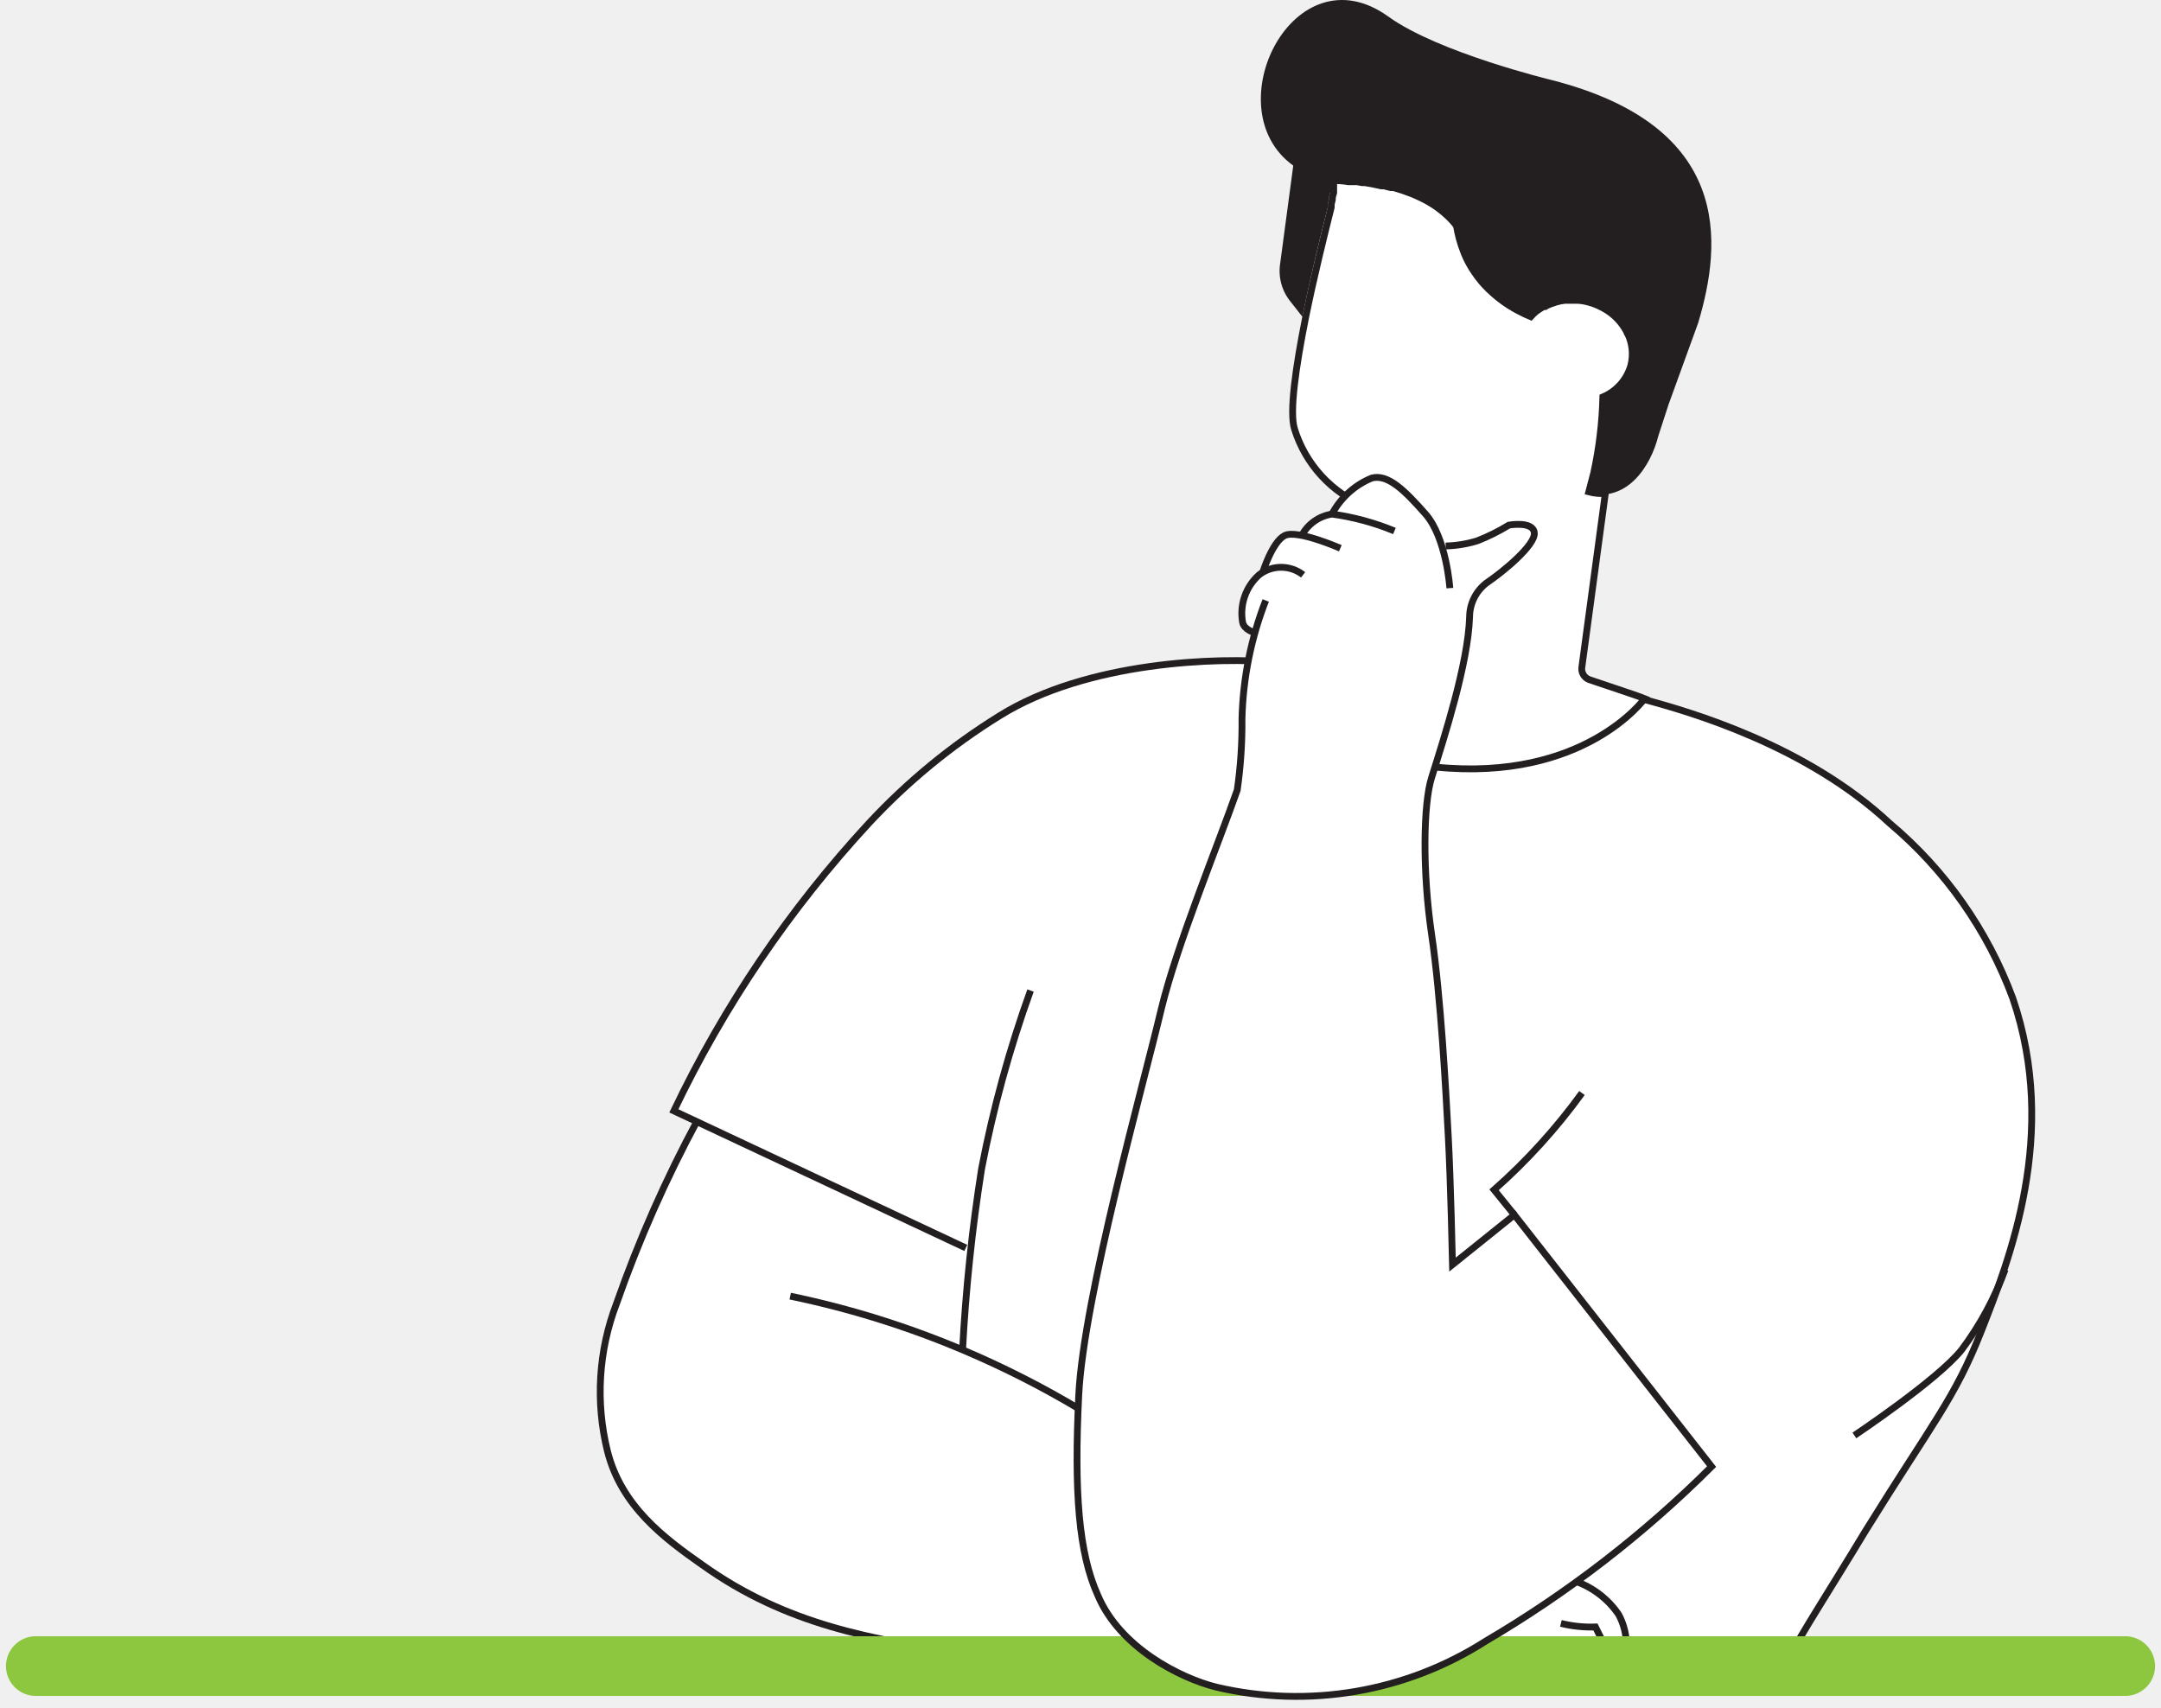
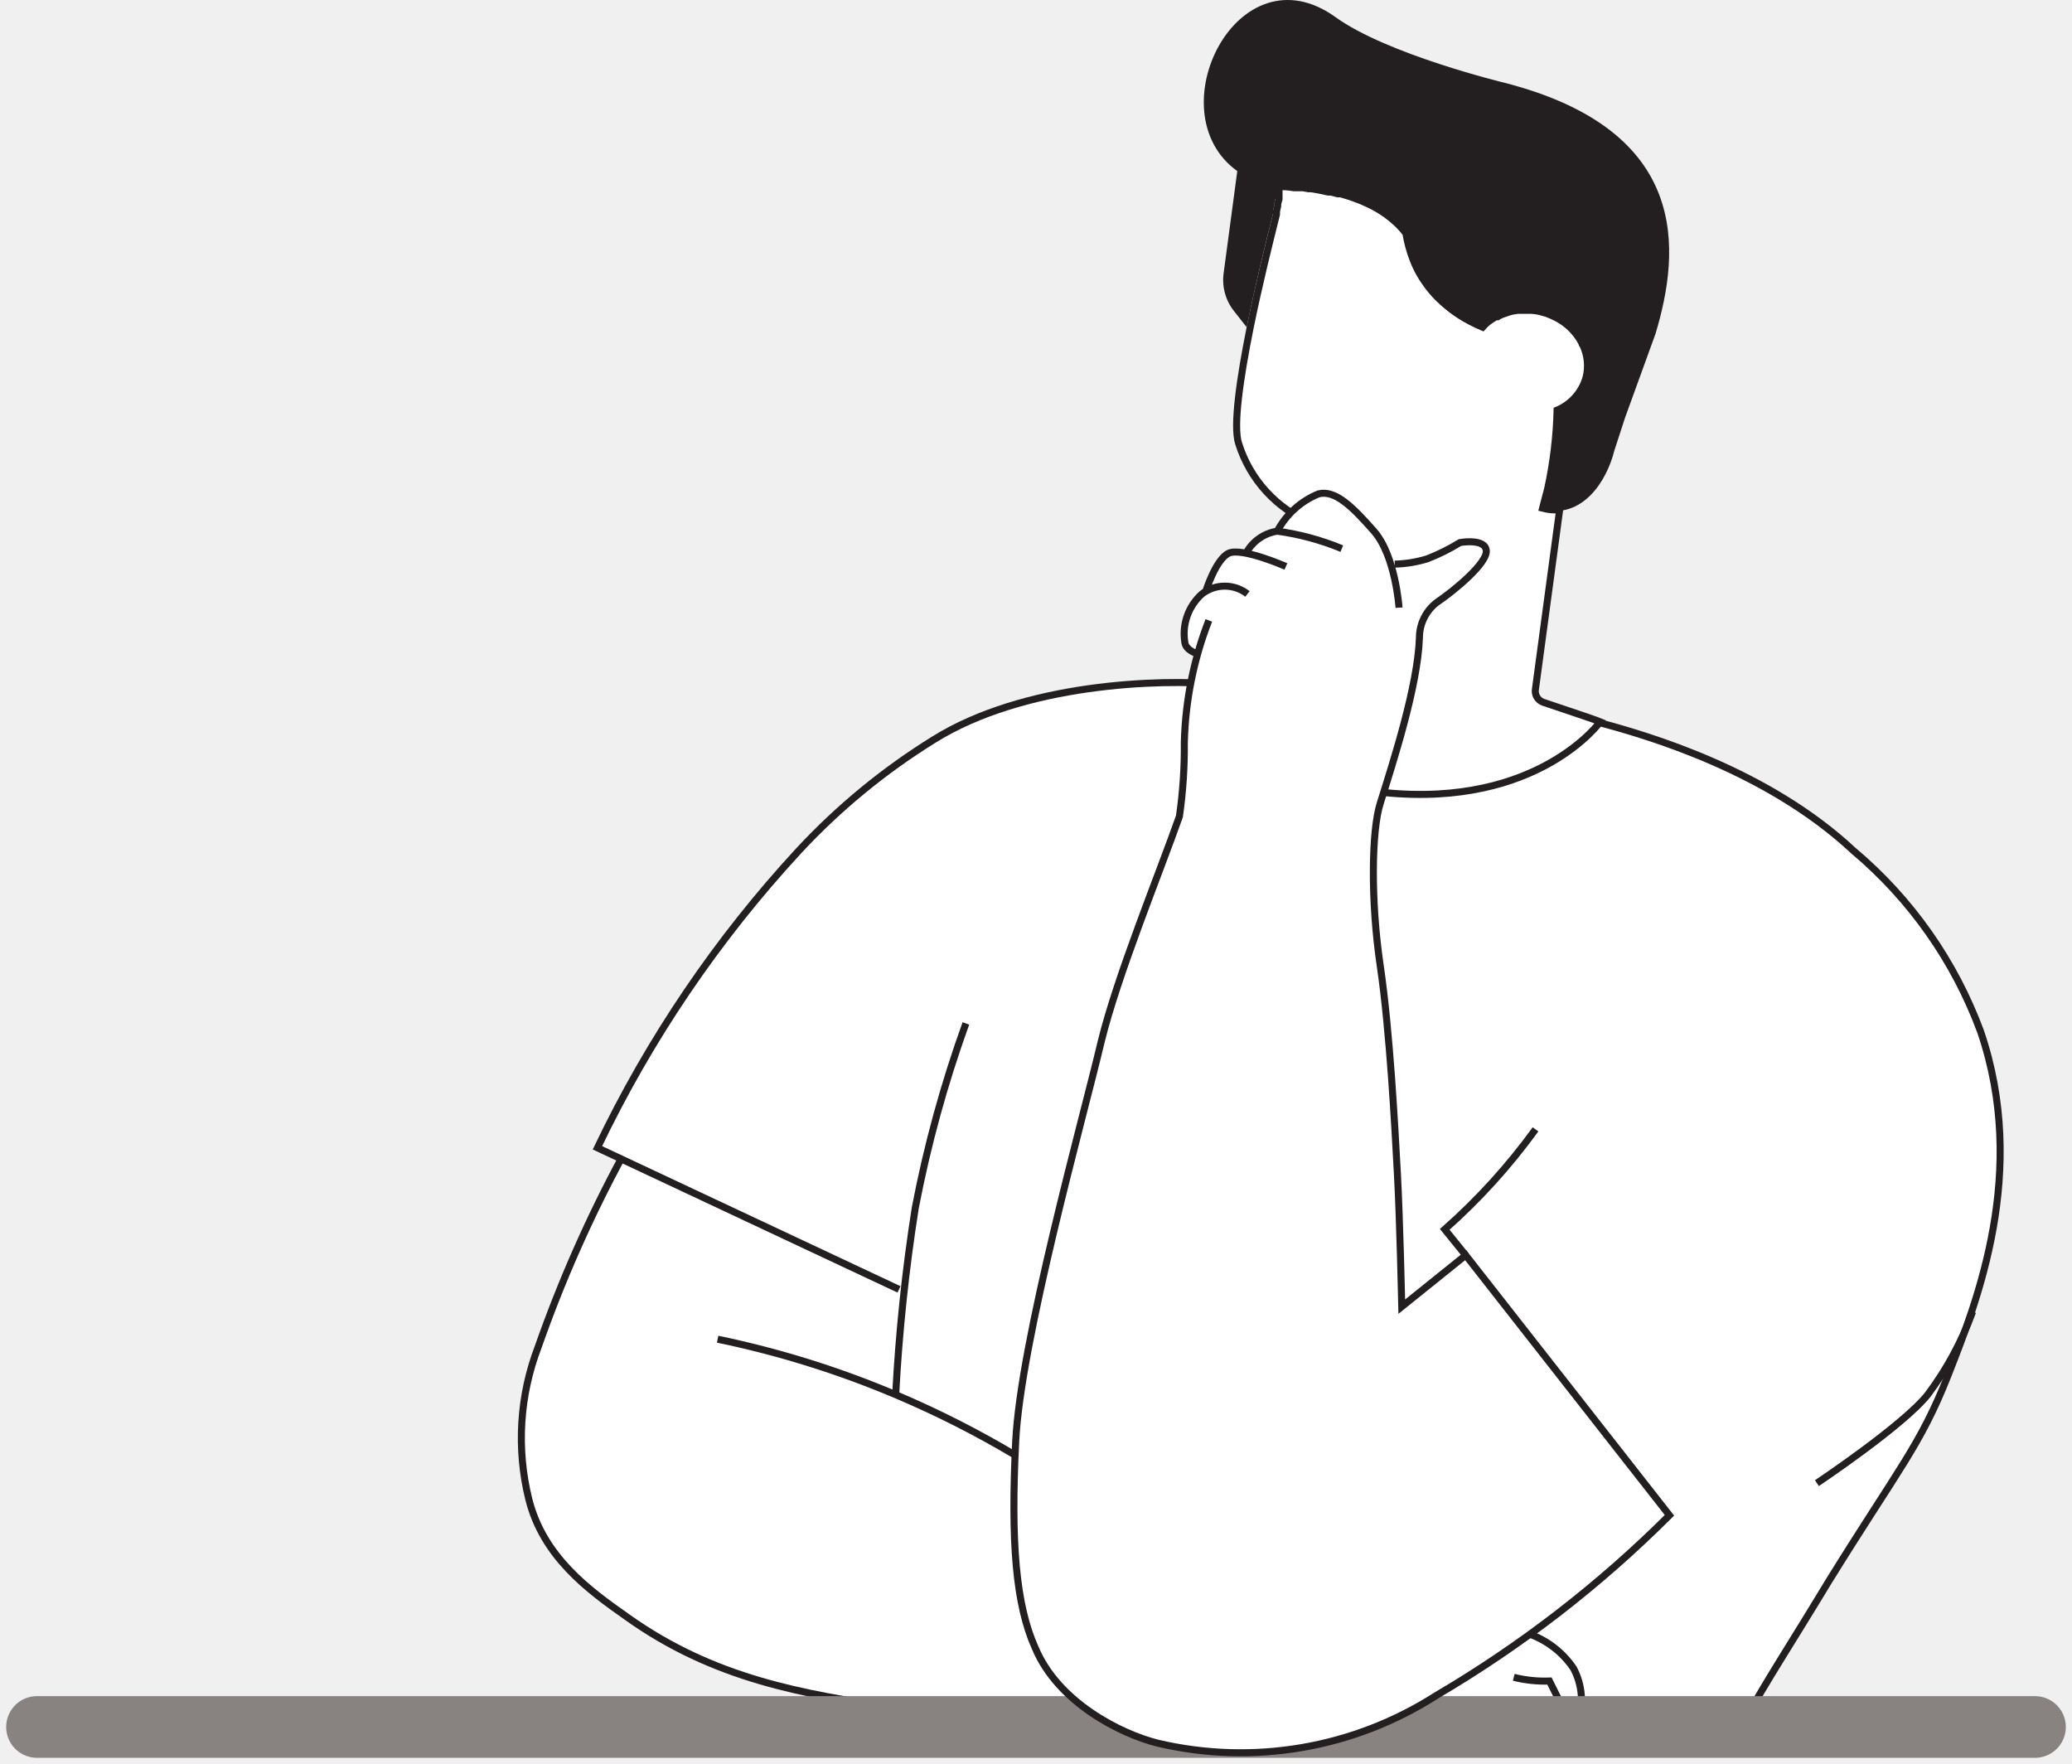
- <svg xmlns="http://www.w3.org/2000/svg" width="181" height="143" viewBox="0 0 181 143" fill="none">
-   <path d="M97.572 139.535H135.904C136.15 138.83 136.248 138.082 136.19 137.338C136.133 136.594 135.922 135.869 135.57 135.211C134.699 133.935 133.447 132.966 131.993 132.444C126.24 130.271 120.323 128.559 114.298 127.325C110.116 126.705 90.322 117.913 90.322 117.913C87.256 116.082 84.069 114.462 80.782 113.063L80.608 112.841C80.799 109.915 81.005 107.276 81.275 104.685L80.862 104.51L58.301 93.921L58.127 94.223C55.528 99.015 53.332 104.013 51.56 109.168C50.05 113.111 49.784 117.423 50.797 121.522C51.958 126.148 55.567 128.835 58.747 131.061C65.822 136.117 73.056 137.309 80.544 138.438C86.188 139.198 91.877 139.565 97.572 139.535Z" fill="white" />
-   <path d="M168.673 83.635C166.567 77.929 163.011 72.871 158.354 68.96C151.311 62.457 141.66 59.643 137.685 58.562L107.016 55.478C102.151 55.017 91.117 55.398 83.819 59.945C79.775 62.445 76.085 65.477 72.849 68.96C66.229 76.124 60.725 84.244 56.521 93.047L80.974 104.526L79.813 139.504H149.578C151.47 136.133 153.203 133.383 156.446 128.12C162.074 119.042 163.871 117.118 166.097 111.474C168.402 105.48 172.536 94.987 168.673 83.635Z" fill="white" />
-   <path d="M110.116 55.557C110.8 55.557 111.595 55.843 112.326 55.35C112.675 55.092 112.914 54.712 112.994 54.285L114.361 42.424C112.958 41.847 111.7 40.968 110.675 39.85C109.65 38.731 108.884 37.401 108.431 35.953C107.97 34.554 108.542 30.659 109.353 26.605C110.053 23.155 110.943 19.593 111.5 17.367V17.113L111.595 16.716V16.557C111.623 16.416 111.66 16.278 111.706 16.143V15.953V15.698V15.539V15.396V15.126H111.802C111.976 15.126 112.374 15.126 112.93 15.221H113.455H113.646L114.091 15.301H114.313L114.965 15.412L115.697 15.571H115.919L116.476 15.714H116.714L117.493 15.953L118.272 16.239L118.495 16.334L119.052 16.588L119.274 16.7C119.52 16.825 119.759 16.963 119.99 17.113C120.225 17.254 120.448 17.413 120.657 17.59L120.848 17.733L121.293 18.131L121.468 18.305C121.656 18.495 121.831 18.697 121.993 18.91C122.108 19.633 122.3 20.342 122.565 21.024C122.72 21.443 122.912 21.847 123.138 22.233C123.249 22.423 123.36 22.614 123.487 22.789C123.832 23.308 124.232 23.787 124.68 24.22C125.706 25.196 126.902 25.977 128.209 26.525C128.351 26.365 128.505 26.216 128.67 26.08L128.925 25.905L129.275 25.683H129.418L129.577 25.587C129.735 25.51 129.9 25.446 130.069 25.396L130.292 25.317C130.54 25.238 130.796 25.185 131.055 25.158H132.168C132.459 25.175 132.746 25.223 133.027 25.301C133.294 25.367 133.555 25.458 133.806 25.571L134.171 25.746L134.346 25.842C135.17 26.299 135.839 26.991 136.27 27.829C136.27 27.829 136.27 27.94 136.35 27.988C136.727 28.798 136.816 29.712 136.604 30.58C136.44 31.174 136.142 31.723 135.735 32.186C135.327 32.649 134.82 33.013 134.251 33.251C134.199 35.39 133.944 37.519 133.488 39.61L133.074 41.2C133.525 41.318 133.993 41.361 134.458 41.327L132.502 55.811C132.453 56.038 132.486 56.276 132.597 56.48C132.708 56.684 132.889 56.842 133.106 56.924C133.917 57.21 137.097 58.244 137.749 58.514C137.749 58.514 132.725 65.494 120.26 64.254C107.795 63.014 107 55.43 107 55.43L110.116 55.557Z" fill="white" stroke="#231F20" stroke-width="0.57" stroke-miterlimit="10" />
-   <path d="M116.285 1.389C120.467 4.41 129.943 6.699 129.943 6.699C145.126 10.579 144.252 20.325 142.233 27.05L139.752 33.887L138.894 36.526C138.274 38.99 136.334 42.138 132.932 41.296L133.345 39.706C133.801 37.615 134.057 35.485 134.108 33.346C134.677 33.108 135.185 32.744 135.592 32.282C136 31.819 136.297 31.27 136.461 30.675C136.667 29.742 136.557 28.768 136.148 27.904C135.739 27.041 135.055 26.338 134.204 25.905L134.029 25.81L133.663 25.635C133.412 25.521 133.151 25.431 132.884 25.365C132.604 25.286 132.316 25.238 132.025 25.222H130.913C130.653 25.248 130.398 25.302 130.149 25.381L129.927 25.46C129.757 25.51 129.593 25.574 129.434 25.651L129.132 25.826L128.782 26.049L128.496 26.255C128.334 26.395 128.181 26.544 128.035 26.7C126.417 26.096 124.988 25.072 123.896 23.734C122.804 22.396 122.087 20.791 121.818 19.085C119.72 16.207 114.934 15.38 112.66 15.142C111.913 15.062 111.436 15.046 111.436 15.046V15.142V15.285V15.46V15.619V15.873V16.064C111.39 16.199 111.353 16.337 111.325 16.477V16.636L111.23 17.034V17.288C110.657 19.514 109.783 23.075 109.083 26.525L108.081 25.253C107.725 24.813 107.464 24.302 107.316 23.754C107.168 23.207 107.137 22.634 107.223 22.074L108.32 13.87C101.674 9.1 108.352 -4.319 116.285 1.389Z" fill="#231F20" />
-   <path d="M126.841 101.76L125.14 99.661C127.884 97.237 130.353 94.517 132.501 91.552" stroke="#231F20" stroke-width="0.57" stroke-miterlimit="10" />
-   <path d="M137.606 58.562C141.66 59.643 151.311 62.457 158.275 68.96C162.931 72.871 166.488 77.929 168.593 83.635C172.457 94.987 168.323 105.48 165.938 111.522C163.712 117.166 161.916 119.089 156.287 128.168C153.107 133.43 151.311 136.117 149.419 139.551" stroke="#231F20" stroke-width="0.57" stroke-miterlimit="10" />
-   <path d="M106.936 55.478C102.071 55.017 91.037 55.398 83.739 59.945C79.695 62.445 76.005 65.477 72.769 68.96C66.149 76.124 60.644 84.244 56.44 93.047L80.893 104.526" stroke="#231F20" stroke-width="0.57" stroke-miterlimit="10" />
-   <path d="M86.315 82.967C84.558 87.833 83.187 92.83 82.213 97.912C81.42 102.931 80.889 107.989 80.623 113.063" stroke="#231F20" stroke-width="0.57" stroke-miterlimit="10" />
-   <path d="M58.476 93.731C55.793 98.694 53.507 103.861 51.639 109.184C50.129 113.128 49.863 117.439 50.876 121.538C52.037 126.165 55.646 128.851 58.826 131.077C65.901 136.133 73.135 137.326 80.623 138.454C86.232 139.177 91.885 139.512 97.54 139.456" stroke="#231F20" stroke-width="0.57" stroke-miterlimit="10" />
-   <path d="M66.187 108.564C71.202 109.603 76.102 111.137 80.814 113.143C84.1 114.541 87.287 116.161 90.354 117.992" stroke="#231F20" stroke-width="0.57" stroke-miterlimit="10" />
-   <path d="M135.936 139.567C136.178 138.858 136.27 138.106 136.207 137.359C136.144 136.612 135.927 135.886 135.57 135.227C134.699 133.951 133.447 132.982 131.993 132.46" stroke="#231F20" stroke-width="0.57" stroke-miterlimit="10" />
-   <path d="M130.737 135.974C131.682 136.21 132.657 136.311 133.631 136.276L134.425 137.866" stroke="#231F20" stroke-width="0.57" stroke-miterlimit="10" />
-   <path d="M155.317 120.234C155.317 120.234 162.297 115.575 164.3 113.063C165.838 111.013 167.064 108.747 167.941 106.338" stroke="#231F20" stroke-width="0.57" stroke-miterlimit="10" />
-   <path d="M3 139.551H178" stroke="#8DC63F" stroke-width="5" stroke-miterlimit="10" stroke-linecap="round" />
-   <path d="M126.842 101.76L121.659 105.925C121.659 105.925 121.5 98.755 121.309 95.257C121.102 91.394 120.689 83.539 119.91 78.277C119.131 73.014 119.21 67.322 119.91 65.128C120.991 61.678 122.962 55.589 123.09 51.678C123.093 51.127 123.222 50.584 123.467 50.091C123.712 49.597 124.067 49.167 124.505 48.832C125.936 47.862 128.607 45.652 128.511 44.635C128.416 43.617 126.381 43.983 126.381 43.983C125.537 44.501 124.648 44.943 123.726 45.302C122.869 45.565 121.981 45.709 121.086 45.732H120.848C120.583 44.778 120.123 43.89 119.496 43.124C117.748 41.137 116.317 39.754 114.997 40.103C113.566 40.69 112.385 41.759 111.658 43.124C111.122 43.206 110.612 43.413 110.17 43.728C109.729 44.042 109.367 44.457 109.114 44.937C108.65 44.818 108.164 44.818 107.699 44.937C106.634 45.382 105.855 48.037 105.855 48.037C105.751 48.106 105.65 48.18 105.553 48.26C105.006 48.748 104.591 49.367 104.349 50.06C104.107 50.753 104.046 51.495 104.17 52.218C104.265 52.838 105.14 53.093 105.14 53.093C104.467 55.414 104.109 57.815 104.074 60.231C104.095 62.237 103.963 64.24 103.677 66.225C102.087 70.757 98.621 79.183 97.317 84.557C95.871 90.694 90.799 108.755 90.401 116.911C90.004 125.068 90.401 130.123 91.991 133.653C93.835 138.041 98.875 140.601 101.928 141.364C105.752 142.261 109.718 142.382 113.59 141.721C117.462 141.06 121.162 139.631 124.473 137.516C131.378 133.461 137.74 128.546 143.409 122.889L126.842 101.76Z" fill="white" />
-   <path d="M111.562 43.06C112.289 41.695 113.47 40.626 114.901 40.04C116.253 39.69 117.652 41.073 119.401 43.06C121.149 45.048 121.436 49.261 121.436 49.261" stroke="#231F20" stroke-width="0.57" stroke-miterlimit="10" />
-   <path d="M116.794 44.475C115.118 43.781 113.36 43.305 111.563 43.06C111.027 43.142 110.517 43.349 110.075 43.664C109.633 43.979 109.272 44.393 109.019 44.873" stroke="#231F20" stroke-width="0.57" stroke-miterlimit="10" />
-   <path d="M112.262 45.922C112.262 45.922 108.653 44.332 107.604 44.857C106.555 45.381 105.76 47.957 105.76 47.957" stroke="#231F20" stroke-width="0.57" stroke-miterlimit="10" />
-   <path d="M109.146 48.148C108.618 47.738 107.969 47.516 107.301 47.516C106.634 47.516 105.985 47.738 105.457 48.148C104.91 48.636 104.496 49.256 104.254 49.949C104.012 50.641 103.95 51.384 104.074 52.107C104.17 52.727 105.044 52.981 105.044 52.981" stroke="#231F20" stroke-width="0.57" stroke-miterlimit="10" />
-   <path d="M106.013 50.294C104.784 53.451 104.112 56.797 104.026 60.184C104.047 62.189 103.914 64.193 103.628 66.178C102.039 70.709 98.573 79.135 97.269 84.509C95.822 90.646 90.75 108.707 90.353 116.864C89.955 125.02 90.353 130.076 91.943 133.605C93.787 137.993 98.827 140.553 101.88 141.316C105.704 142.213 109.669 142.334 113.541 141.673C117.413 141.013 121.114 139.583 124.424 137.469C131.329 133.413 137.692 128.498 143.36 122.842L126.841 101.76L121.658 105.925C121.658 105.925 121.499 98.755 121.308 95.257C121.101 91.393 120.688 83.539 119.909 78.277C119.13 73.014 119.209 67.322 119.909 65.128C120.99 61.678 122.962 55.589 123.089 51.678C123.092 51.127 123.221 50.584 123.466 50.091C123.711 49.597 124.066 49.167 124.504 48.832C125.935 47.862 128.606 45.652 128.51 44.635C128.415 43.617 126.38 43.983 126.38 43.983C125.536 44.501 124.648 44.943 123.725 45.302C122.869 45.565 121.981 45.709 121.086 45.731" stroke="#231F20" stroke-width="0.57" stroke-miterlimit="10" />
+ <svg xmlns="http://www.w3.org/2000/svg" width="168" height="143" viewBox="0 0 168 143" fill="none">
+   <path d="M89.572 139.535H127.904C128.15 138.83 128.248 138.082 128.19 137.338C128.133 136.594 127.922 135.869 127.57 135.211C126.699 133.934 125.447 132.966 123.993 132.444C118.24 130.271 112.323 128.559 106.298 127.325C102.116 126.705 82.322 117.912 82.322 117.912C79.256 116.082 76.069 114.461 72.782 113.063L72.608 112.841C72.799 109.915 73.005 107.276 73.275 104.684L72.862 104.51L50.301 93.921L50.127 94.223C47.528 99.015 45.332 104.013 43.56 109.168C42.05 113.111 41.784 117.422 42.797 121.522C43.958 126.148 47.567 128.835 50.747 131.061C57.822 136.117 65.056 137.309 72.544 138.438C78.188 139.198 83.877 139.565 89.572 139.535Z" fill="white" />
+   <path d="M160.673 83.635C158.567 77.929 155.011 72.871 150.354 68.96C143.311 62.457 133.66 59.643 129.685 58.562L99.016 55.478C94.151 55.017 83.117 55.398 75.819 59.945C71.775 62.445 68.085 65.477 64.849 68.96C58.229 76.124 52.725 84.244 48.521 93.047L72.974 104.526L71.813 139.504H141.578C143.47 136.133 145.203 133.383 148.446 128.12C154.074 119.042 155.871 117.118 158.097 111.474C160.402 105.48 164.536 94.987 160.673 83.635Z" fill="white" />
+   <path d="M102.116 55.557C102.8 55.557 103.595 55.843 104.326 55.35C104.675 55.093 104.914 54.712 104.994 54.285L106.361 42.425C104.958 41.847 103.7 40.968 102.675 39.85C101.65 38.732 100.884 37.401 100.431 35.954C99.97 34.554 100.542 30.659 101.353 26.605C102.053 23.155 102.943 19.594 103.5 17.368V17.113L103.595 16.716V16.557C103.623 16.417 103.66 16.279 103.706 16.143V15.953V15.698V15.539V15.396V15.126H103.802C103.976 15.126 104.374 15.126 104.93 15.221H105.455H105.646L106.091 15.301H106.313L106.965 15.412L107.697 15.571H107.919L108.476 15.714H108.714L109.493 15.953L110.272 16.239L110.495 16.334L111.052 16.589L111.274 16.7C111.52 16.825 111.759 16.963 111.99 17.113C112.225 17.254 112.448 17.413 112.657 17.59L112.848 17.733L113.293 18.131L113.468 18.306C113.656 18.496 113.831 18.697 113.993 18.91C114.108 19.633 114.3 20.342 114.565 21.024C114.72 21.443 114.912 21.848 115.138 22.233C115.249 22.424 115.36 22.614 115.487 22.789C115.832 23.308 116.232 23.788 116.68 24.22C117.706 25.197 118.902 25.978 120.209 26.526C120.351 26.365 120.505 26.216 120.67 26.08L120.925 25.905L121.275 25.683H121.418L121.577 25.587C121.735 25.51 121.9 25.447 122.069 25.397L122.292 25.317C122.54 25.238 122.796 25.185 123.055 25.158H124.168C124.459 25.175 124.746 25.223 125.027 25.301C125.294 25.367 125.555 25.458 125.806 25.572L126.171 25.747L126.346 25.842C127.17 26.3 127.839 26.991 128.27 27.829C128.27 27.829 128.27 27.941 128.35 27.988C128.727 28.798 128.816 29.712 128.604 30.58C128.44 31.174 128.142 31.724 127.735 32.186C127.327 32.649 126.82 33.013 126.251 33.251C126.199 35.39 125.944 37.52 125.488 39.61L125.074 41.2C125.525 41.318 125.993 41.361 126.458 41.328L124.502 55.812C124.453 56.039 124.486 56.276 124.597 56.48C124.708 56.684 124.889 56.842 125.106 56.924C125.917 57.211 129.097 58.244 129.749 58.514C129.749 58.514 124.725 65.494 112.26 64.254C99.795 63.014 99 55.43 99 55.43L102.116 55.557Z" fill="white" stroke="#231F20" stroke-width="0.57" stroke-miterlimit="10" />
+   <path d="M108.285 1.389C112.467 4.41 121.943 6.699 121.943 6.699C137.126 10.579 136.252 20.325 134.233 27.05L131.752 33.887L130.894 36.526C130.274 38.99 128.334 42.138 124.932 41.296L125.345 39.706C125.801 37.615 126.057 35.485 126.108 33.346C126.677 33.108 127.185 32.744 127.592 32.282C128 31.819 128.297 31.27 128.461 30.675C128.667 29.742 128.557 28.768 128.148 27.904C127.739 27.041 127.055 26.338 126.204 25.905L126.029 25.81L125.663 25.635C125.412 25.521 125.151 25.431 124.884 25.365C124.604 25.286 124.316 25.238 124.025 25.222H122.913C122.653 25.248 122.398 25.302 122.149 25.381L121.927 25.46C121.757 25.51 121.593 25.574 121.434 25.651L121.132 25.826L120.782 26.049L120.496 26.255C120.334 26.395 120.181 26.544 120.035 26.7C118.417 26.096 116.988 25.072 115.896 23.734C114.804 22.396 114.087 20.791 113.818 19.085C111.72 16.207 106.934 15.38 104.66 15.142C103.913 15.062 103.436 15.046 103.436 15.046V15.142V15.285V15.46V15.619V15.873V16.064C103.39 16.199 103.353 16.337 103.325 16.477V16.636L103.23 17.034V17.288C102.657 19.514 101.783 23.075 101.083 26.525L100.081 25.253C99.725 24.813 99.464 24.302 99.316 23.754C99.168 23.207 99.137 22.634 99.223 22.074L100.32 13.87C93.674 9.1 100.352 -4.319 108.285 1.389Z" fill="#231F20" />
+   <path d="M118.841 101.759L117.14 99.661C119.884 97.236 122.353 94.517 124.501 91.552" stroke="#231F20" stroke-width="0.57" stroke-miterlimit="10" />
+   <path d="M129.606 58.562C133.66 59.643 143.311 62.457 150.275 68.96C154.931 72.871 158.488 77.929 160.593 83.635C164.457 94.987 160.323 105.48 157.938 111.522C155.712 117.166 153.916 119.089 148.287 128.168C145.107 133.43 143.311 136.117 141.419 139.551" stroke="#231F20" stroke-width="0.57" stroke-miterlimit="10" />
+   <path d="M98.936 55.478C94.071 55.017 83.037 55.398 75.739 59.945C71.695 62.445 68.005 65.477 64.769 68.96C58.149 76.124 52.644 84.244 48.44 93.047L72.893 104.526" stroke="#231F20" stroke-width="0.57" stroke-miterlimit="10" />
+   <path d="M78.315 82.966C76.558 87.833 75.187 92.83 74.213 97.911C73.42 102.931 72.889 107.988 72.623 113.063" stroke="#231F20" stroke-width="0.57" stroke-miterlimit="10" />
+   <path d="M50.476 93.731C47.793 98.693 45.507 103.861 43.639 109.184C42.129 113.128 41.863 117.439 42.876 121.538C44.037 126.164 47.646 128.851 50.826 131.077C57.901 136.133 65.135 137.325 72.623 138.454C78.232 139.177 83.885 139.512 89.54 139.456" stroke="#231F20" stroke-width="0.57" stroke-miterlimit="10" />
+   <path d="M58.187 108.564C63.202 109.603 68.102 111.137 72.814 113.143C76.1 114.541 79.287 116.161 82.354 117.992" stroke="#231F20" stroke-width="0.57" stroke-miterlimit="10" />
+   <path d="M127.936 139.567C128.178 138.858 128.27 138.106 128.207 137.359C128.144 136.612 127.927 135.886 127.57 135.227C126.699 133.951 125.447 132.982 123.993 132.46" stroke="#231F20" stroke-width="0.57" stroke-miterlimit="10" />
+   <path d="M122.737 135.974C123.682 136.21 124.657 136.311 125.631 136.276L126.425 137.866" stroke="#231F20" stroke-width="0.57" stroke-miterlimit="10" />
+   <path d="M147.317 120.234C147.317 120.234 154.297 115.575 156.3 113.063C157.838 111.013 159.064 108.747 159.941 106.338" stroke="#231F20" stroke-width="0.57" stroke-miterlimit="10" />
+   <path d="M3 140L165 140" stroke="#888281" stroke-width="5" stroke-miterlimit="10" stroke-linecap="round" />
+   <path d="M118.842 101.76L113.659 105.925C113.659 105.925 113.5 98.755 113.309 95.257C113.102 91.394 112.689 83.54 111.91 78.277C111.131 73.014 111.21 67.323 111.91 65.129C112.991 61.678 114.962 55.589 115.09 51.678C115.093 51.127 115.222 50.584 115.467 50.091C115.712 49.597 116.067 49.167 116.505 48.832C117.936 47.862 120.607 45.652 120.511 44.635C120.416 43.617 118.381 43.983 118.381 43.983C117.537 44.502 116.648 44.943 115.726 45.302C114.869 45.565 113.981 45.709 113.086 45.732H112.848C112.583 44.778 112.123 43.89 111.496 43.124C109.748 41.137 108.317 39.754 106.997 40.103C105.566 40.69 104.385 41.759 103.658 43.124C103.122 43.206 102.612 43.413 102.17 43.728C101.729 44.042 101.367 44.457 101.114 44.937C100.65 44.818 100.164 44.818 99.699 44.937C98.634 45.382 97.855 48.037 97.855 48.037C97.751 48.106 97.65 48.18 97.553 48.26C97.005 48.748 96.591 49.368 96.35 50.06C96.108 50.753 96.046 51.495 96.17 52.218C96.265 52.839 97.14 53.093 97.14 53.093C96.467 55.414 96.109 57.815 96.075 60.232C96.096 62.237 95.963 64.241 95.677 66.225C94.087 70.757 90.621 79.183 89.317 84.557C87.871 90.694 82.799 108.755 82.401 116.912C82.004 125.068 82.401 130.124 83.991 133.653C85.835 138.041 90.875 140.601 93.928 141.364C97.752 142.261 101.718 142.382 105.59 141.721C109.462 141.061 113.162 139.631 116.473 137.517C123.378 133.461 129.74 128.546 135.409 122.89L118.842 101.76Z" fill="white" />
+   <path d="M103.562 43.06C104.289 41.695 105.47 40.626 106.901 40.039C108.253 39.69 109.652 41.073 111.401 43.06C113.149 45.048 113.436 49.261 113.436 49.261" stroke="#231F20" stroke-width="0.57" stroke-miterlimit="10" />
+   <path d="M108.794 44.476C107.118 43.781 105.36 43.305 103.563 43.06C103.027 43.142 102.517 43.349 102.075 43.664C101.633 43.979 101.272 44.393 101.019 44.873" stroke="#231F20" stroke-width="0.57" stroke-miterlimit="10" />
+   <path d="M104.262 45.922C104.262 45.922 100.653 44.332 99.604 44.857C98.555 45.381 97.76 47.957 97.76 47.957" stroke="#231F20" stroke-width="0.57" stroke-miterlimit="10" />
+   <path d="M101.146 48.148C100.618 47.738 99.969 47.516 99.302 47.516C98.633 47.516 97.985 47.738 97.457 48.148C96.91 48.637 96.496 49.256 96.254 49.949C96.012 50.641 95.95 51.384 96.074 52.107C96.169 52.727 97.044 52.981 97.044 52.981" stroke="#231F20" stroke-width="0.57" stroke-miterlimit="10" />
+   <path d="M98.013 50.294C96.784 53.451 96.112 56.797 96.026 60.184C96.047 62.189 95.914 64.192 95.629 66.177C94.039 70.709 90.573 79.135 89.269 84.509C87.822 90.646 82.75 108.707 82.353 116.863C81.955 125.02 82.353 130.075 83.943 133.605C85.787 137.993 90.827 140.553 93.88 141.316C97.704 142.213 101.669 142.334 105.541 141.673C109.413 141.012 113.114 139.583 116.424 137.468C123.329 133.413 129.692 128.498 135.36 122.841L118.841 101.759L113.658 105.925C113.658 105.925 113.499 98.754 113.308 95.257C113.101 91.393 112.688 83.539 111.909 78.276C111.13 73.014 111.209 67.322 111.909 65.128C112.99 61.678 114.962 55.589 115.089 51.678C115.092 51.127 115.221 50.584 115.466 50.09C115.711 49.597 116.066 49.166 116.504 48.832C117.935 47.862 120.606 45.652 120.51 44.634C120.415 43.617 118.38 43.982 118.38 43.982C117.536 44.501 116.648 44.943 115.725 45.302C114.869 45.565 113.981 45.709 113.086 45.731" stroke="#231F20" stroke-width="0.57" stroke-miterlimit="10" />
</svg>
